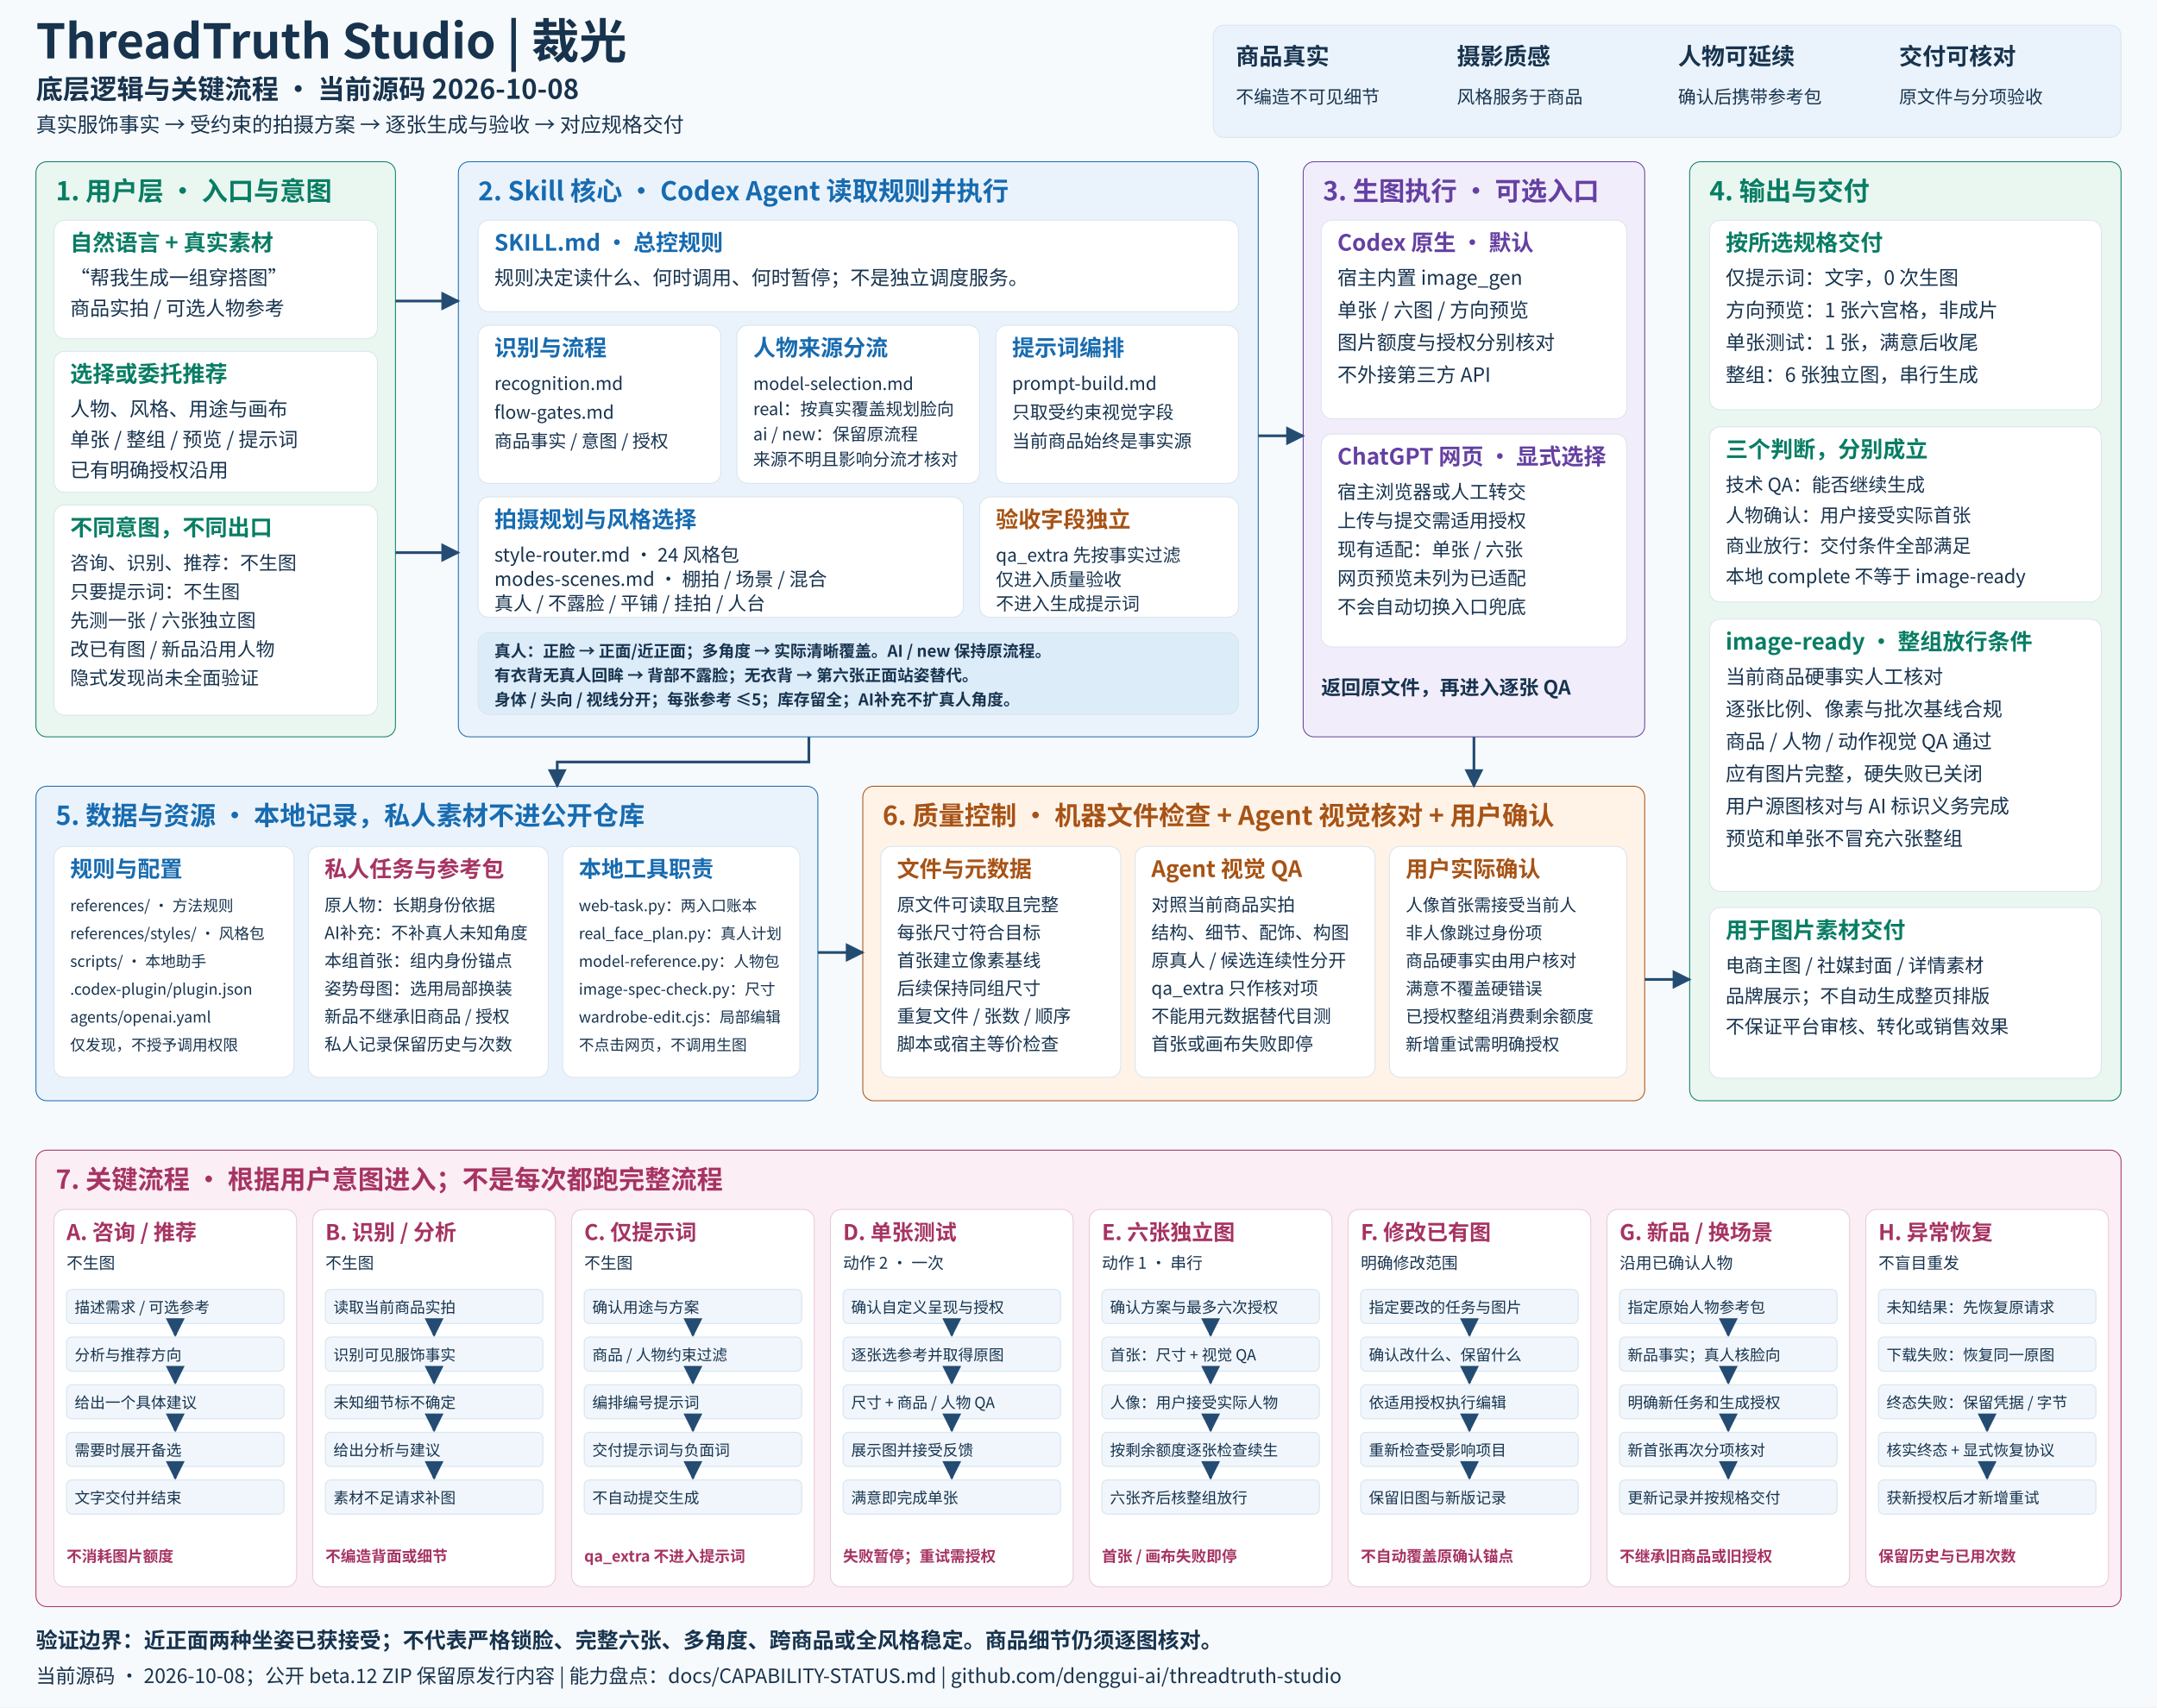
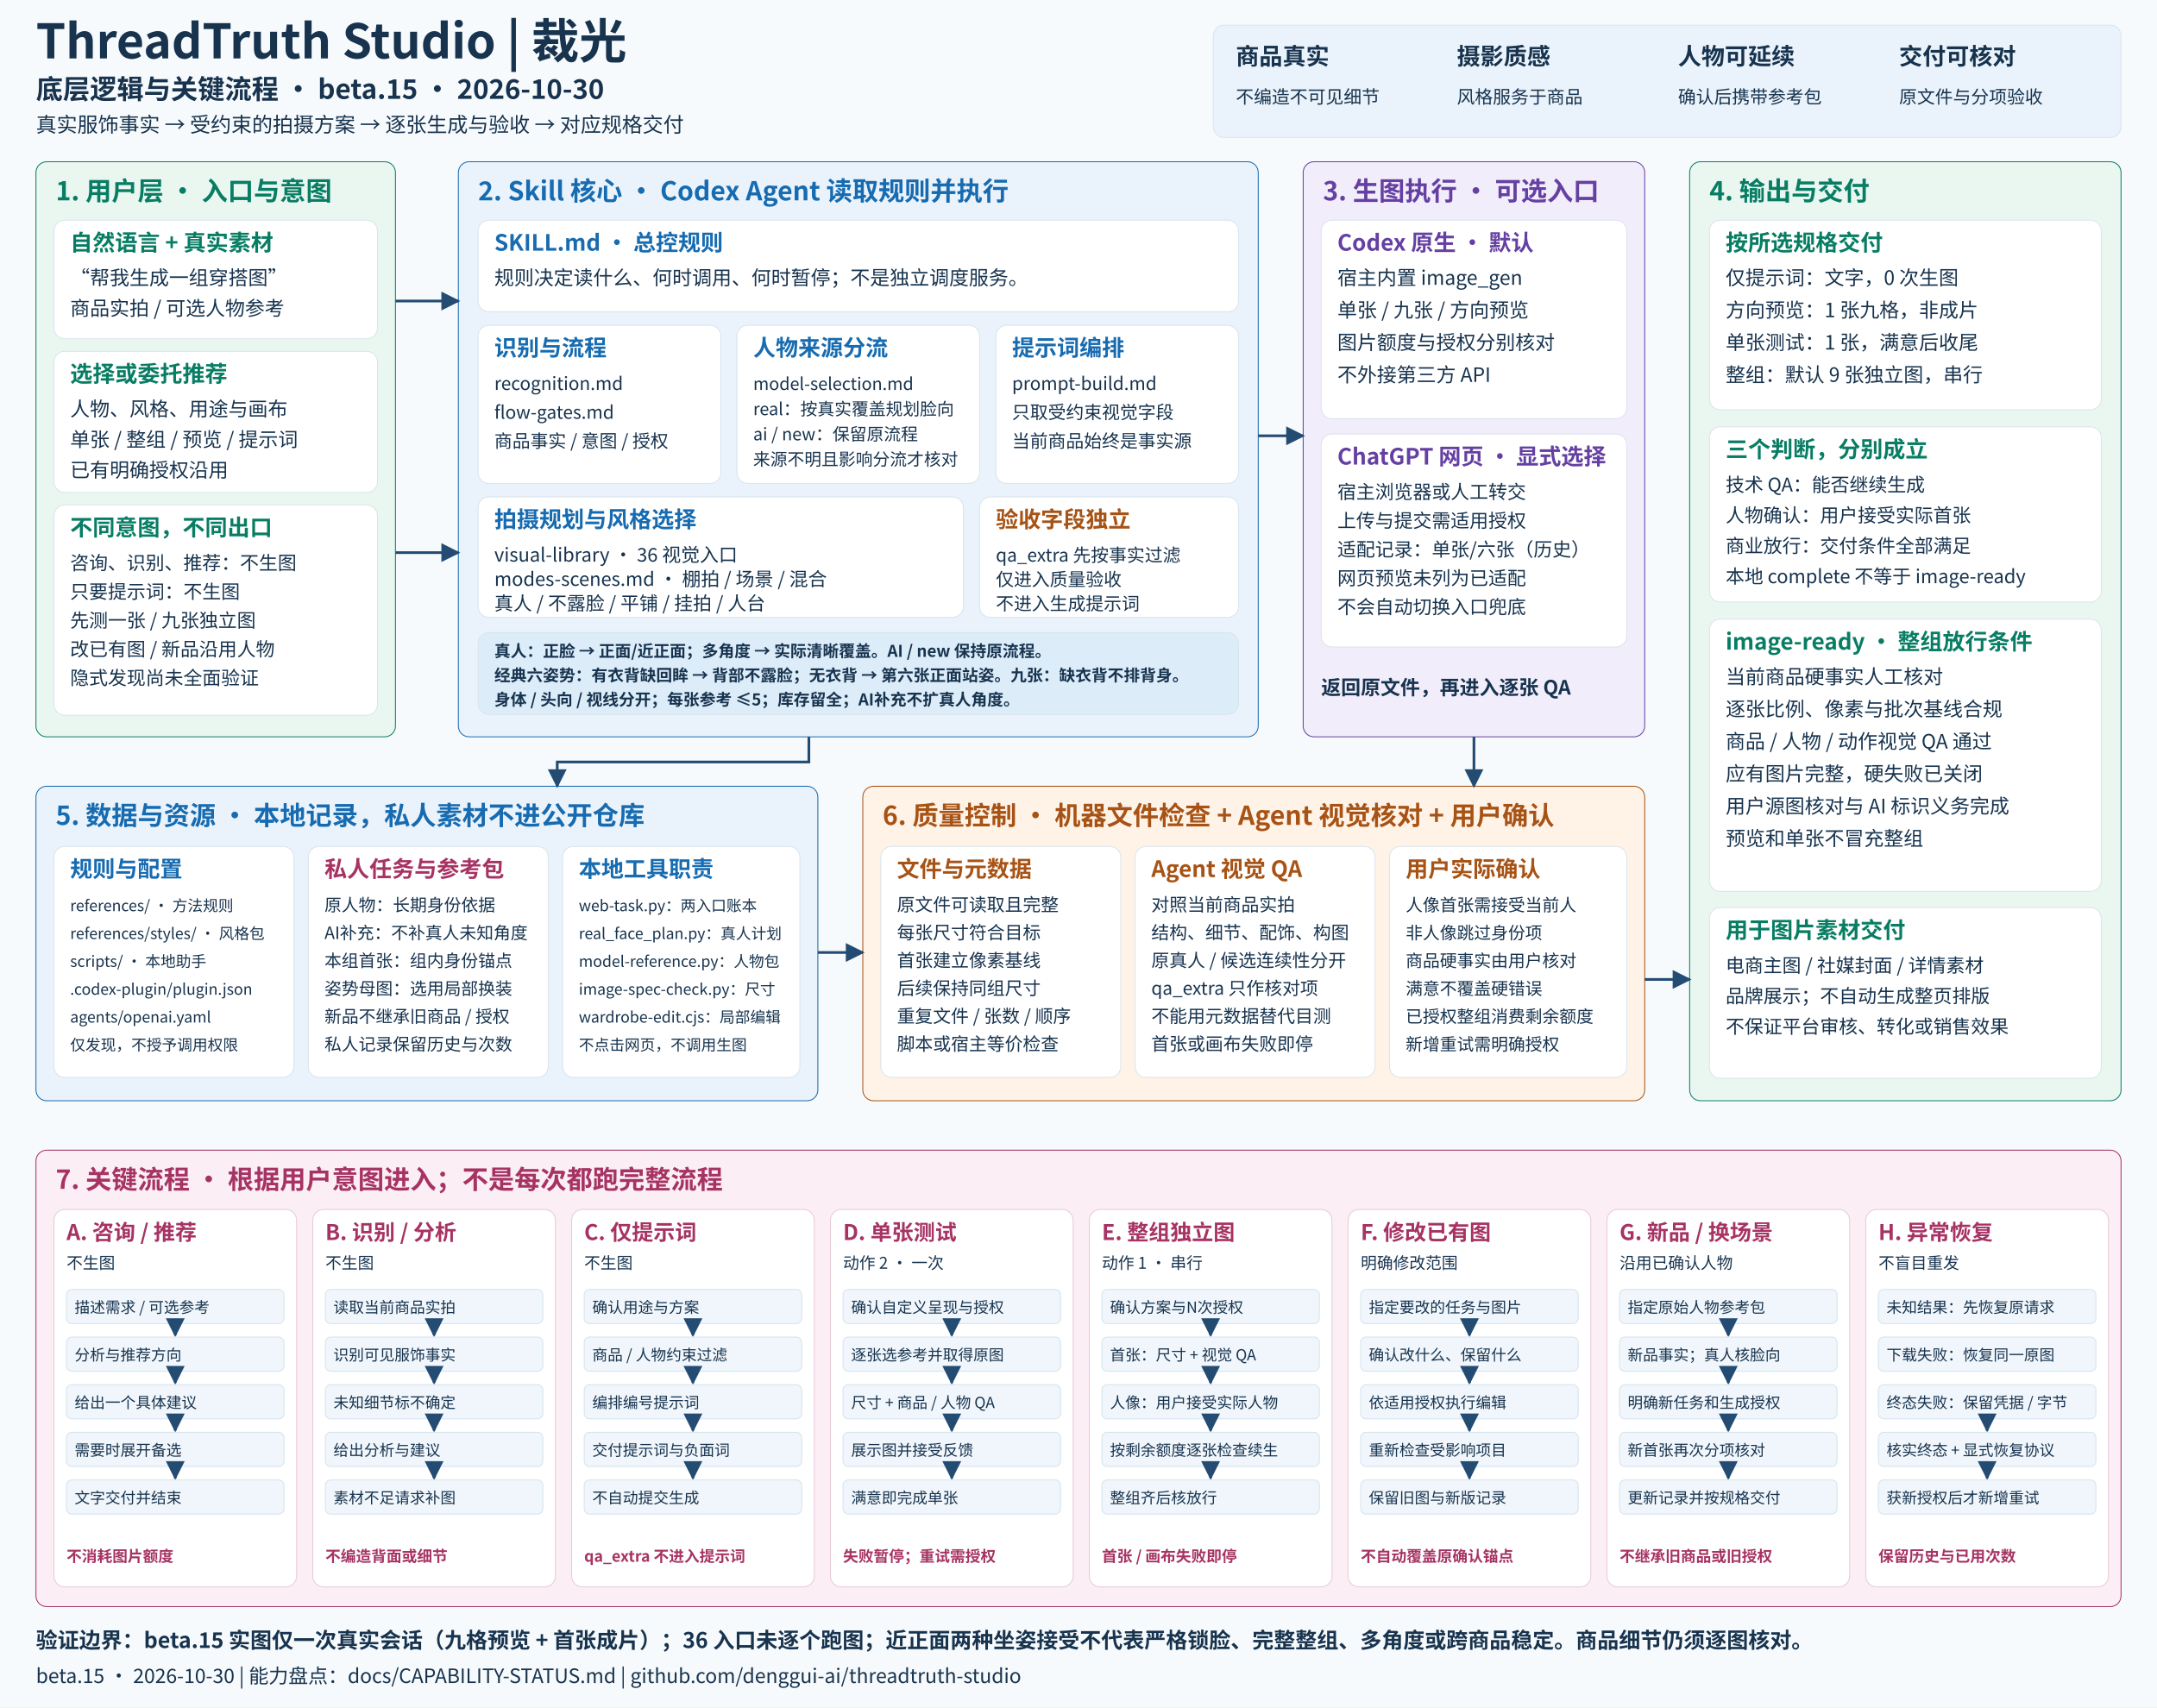
<svg xmlns="http://www.w3.org/2000/svg" width="2400" height="1900" viewBox="0 0 2400 1900" role="img" aria-labelledby="title desc">
  <defs>
    <marker id="arrow" viewBox="0 0 10 10" refX="9" refY="5" markerWidth="7" markerHeight="7" orient="auto-start-reverse">
      <path d="M 0 0 L 10 5 L 0 10 z" fill="#244c73" />
    </marker>
  </defs>
  <style>text{font-family:"PingFang SC","Microsoft YaHei","Noto Sans CJK SC",Arial,sans-serif;fill:#17334e} .title{font-weight:700} .muted{fill:#496177}</style>
  <rect width="2400" height="1900" fill="#f7fafc" />
  <text x="40" y="65" font-size="53" data-maxwidth="2320" class="title">ThreadTruth Studio | 裁光</text>
-   <text x="40" y="110" font-size="30" data-maxwidth="2320" class="title">底层逻辑与关键流程  ·  当前源码 2026-10-08</text>
+   <text x="40" y="110" font-size="30" data-maxwidth="2320" class="title">底层逻辑与关键流程  ·  beta.15 · 2026-10-30</text>
  <text x="40" y="147" font-size="23" data-maxwidth="2320" class="">真实服饰事实 → 受约束的拍摄方案 → 逐张生成与验收 → 对应规格交付</text>
  <rect x="1350" y="28" width="1010" height="125" rx="12" fill="#eaf3fb" stroke="#d9e4ec" />
  <text x="1375" y="72" font-size="26" data-maxwidth="985" class="title">商品真实</text>
  <text x="1375" y="115" font-size="20" data-maxwidth="985" class="">不编造不可见细节</text>
  <text x="1621" y="72" font-size="26" data-maxwidth="739" class="title">摄影质感</text>
  <text x="1621" y="115" font-size="20" data-maxwidth="739" class="">风格服务于商品</text>
  <text x="1867" y="72" font-size="26" data-maxwidth="493" class="title">人物可延续</text>
  <text x="1867" y="115" font-size="20" data-maxwidth="493" class="">确认后携带参考包</text>
  <text x="2113" y="72" font-size="26" data-maxwidth="247" class="title">交付可核对</text>
  <text x="2113" y="115" font-size="20" data-maxwidth="247" class="">原文件与分项验收</text>
  <rect x="40" y="180" width="400" height="640" rx="12" fill="#eaf7f1" stroke="#087d64" />
  <text x="62" y="223" font-size="29" data-maxwidth="356" class="title" style="fill:#087d64">1. 用户层 · 入口与意图</text>
  <rect x="60" y="245" width="360" height="132" rx="12" fill="#fff" stroke="#d9e4ec" />
  <text x="78" y="279" font-size="25" data-maxwidth="324" class="title" style="fill:#087d64">自然语言 + 真实素材</text>
  <text x="78" y="317" font-size="22" data-maxwidth="324" class="">“帮我生成一组穿搭图”</text>
  <text x="78" y="351" font-size="22" data-maxwidth="324" class="">商品实拍 / 可选人物参考</text>
  <rect x="60" y="391" width="360" height="157" rx="12" fill="#fff" stroke="#d9e4ec" />
  <text x="78" y="425" font-size="25" data-maxwidth="324" class="title" style="fill:#087d64">选择或委托推荐</text>
  <text x="78" y="463" font-size="22" data-maxwidth="324" class="">人物、风格、用途与画布</text>
  <text x="78" y="497" font-size="22" data-maxwidth="324" class="">单张 / 整组 / 预览 / 提示词</text>
  <text x="78" y="531" font-size="22" data-maxwidth="324" class="">已有明确授权沿用</text>
  <rect x="60" y="562" width="360" height="234" rx="12" fill="#fff" stroke="#d9e4ec" />
  <text x="78" y="596" font-size="25" data-maxwidth="324" class="title" style="fill:#087d64">不同意图，不同出口</text>
  <text x="78" y="634" font-size="21" data-maxwidth="324" class="">咨询、识别、推荐：不生图</text>
  <text x="78" y="666" font-size="21" data-maxwidth="324" class="">只要提示词：不生图</text>
-   <text x="78" y="698" font-size="21" data-maxwidth="324" class="">先测一张 / 六张独立图</text>
+   <text x="78" y="698" font-size="21" data-maxwidth="324" class="">先测一张 / 九张独立图</text>
  <text x="78" y="730" font-size="21" data-maxwidth="324" class="">改已有图 / 新品沿用人物</text>
  <text x="78" y="762" font-size="21" data-maxwidth="324" class="">隐式发现尚未全面验证</text>
  <rect x="510" y="180" width="890" height="640" rx="12" fill="#eaf3fb" stroke="#176bb0" />
  <text x="532" y="223" font-size="29" data-maxwidth="846" class="title" style="fill:#176bb0">2. Skill 核心 · Codex Agent 读取规则并执行</text>
  <rect x="532" y="245" width="846" height="102" rx="12" fill="#fff" stroke="#d9e4ec" />
  <text x="550" y="279" font-size="25" data-maxwidth="810" class="title" style="fill:#176bb0">SKILL.md · 总控规则</text>
  <text x="550" y="317" font-size="22" data-maxwidth="810" class="">规则决定读什么、何时调用、何时暂停；不是独立调度服务。</text>
  <rect x="532" y="362" width="270" height="176" rx="12" fill="#fff" stroke="#d9e4ec" />
  <text x="550" y="396" font-size="25" data-maxwidth="234" class="title" style="fill:#176bb0">识别与流程</text>
  <text x="550" y="434" font-size="20" data-maxwidth="234" class="">recognition.md</text>
  <text x="550" y="466" font-size="20" data-maxwidth="234" class="">flow-gates.md</text>
  <text x="550" y="498" font-size="20" data-maxwidth="234" class="">商品事实 / 意图 / 授权</text>
  <rect x="820" y="362" width="270" height="176" rx="12" fill="#fff" stroke="#d9e4ec" />
  <text x="838" y="396" font-size="25" data-maxwidth="234" class="title" style="fill:#176bb0">人物来源分流</text>
  <text x="838" y="434" font-size="19" data-maxwidth="234" class="">model-selection.md</text>
  <text x="838" y="462" font-size="19" data-maxwidth="234" class="">real：按真实覆盖规划脸向</text>
  <text x="838" y="490" font-size="19" data-maxwidth="234" class="">ai / new：保留原流程</text>
  <text x="838" y="518" font-size="19" data-maxwidth="234" class="">来源不明且影响分流才核对</text>
  <rect x="1108" y="362" width="270" height="176" rx="12" fill="#fff" stroke="#d9e4ec" />
  <text x="1126" y="396" font-size="25" data-maxwidth="234" class="title" style="fill:#176bb0">提示词编排</text>
  <text x="1126" y="434" font-size="20" data-maxwidth="234" class="">prompt-build.md</text>
  <text x="1126" y="466" font-size="20" data-maxwidth="234" class="">只取受约束视觉字段</text>
  <text x="1126" y="498" font-size="20" data-maxwidth="234" class="">当前商品始终是事实源</text>
  <rect x="532" y="553" width="540" height="134" rx="12" fill="#fff" stroke="#d9e4ec" />
  <text x="550" y="587" font-size="25" data-maxwidth="504" class="title" style="fill:#176bb0">拍摄规划与风格选择</text>
-   <text x="550" y="625" font-size="21" data-maxwidth="504" class="">style-router.md · 24 风格包</text>
+   <text x="550" y="625" font-size="21" data-maxwidth="504" class="">visual-library · 36 视觉入口</text>
  <text x="550" y="652" font-size="21" data-maxwidth="504" class="">modes-scenes.md · 棚拍 / 场景 / 混合</text>
  <text x="550" y="679" font-size="21" data-maxwidth="504" class="">真人 / 不露脸 / 平铺 / 挂拍 / 人台</text>
  <rect x="1090" y="553" width="288" height="134" rx="12" fill="#fff" stroke="#d9e4ec" />
  <text x="1108" y="587" font-size="25" data-maxwidth="252" class="title" style="fill:#a75315">验收字段独立</text>
  <text x="1108" y="625" font-size="20" data-maxwidth="252" class="">qa_extra 先按事实过滤</text>
  <text x="1108" y="652" font-size="20" data-maxwidth="252" class="">仅进入质量验收</text>
  <text x="1108" y="679" font-size="20" data-maxwidth="252" class="">不进入生成提示词</text>
  <rect x="532" y="704" width="846" height="91" rx="12" fill="#dcecf9" stroke="#d9e4ec" />
  <text x="550" y="731" font-size="18" data-maxwidth="810" class="title">真人：正脸 → 正面/近正面；多角度 → 实际清晰覆盖。AI / new 保持原流程。</text>
-   <text x="550" y="758" font-size="18" data-maxwidth="810" class="title">有衣背无真人回眸 → 背部不露脸；无衣背 → 第六张正面站姿替代。</text>
+   <text x="550" y="758" font-size="18" data-maxwidth="810" class="title">经典六姿势：有衣背缺回眸 → 背部不露脸；无衣背 → 第六张正面站姿。九张：缺衣背不排背身。</text>
  <text x="550" y="785" font-size="18" data-maxwidth="810" class="title">身体 / 头向 / 视线分开；每张参考 ≤5；库存留全；AI补充不扩真人角度。</text>
  <rect x="1450" y="180" width="380" height="640" rx="12" fill="#f2edfb" stroke="#6540a2" />
  <text x="1472" y="223" font-size="29" data-maxwidth="336" class="title" style="fill:#6540a2">3. 生图执行 · 可选入口</text>
  <rect x="1470" y="245" width="340" height="221" rx="12" fill="#fff" stroke="#d9e4ec" />
  <text x="1488" y="279" font-size="25" data-maxwidth="304" class="title" style="fill:#6540a2">Codex 原生 · 默认</text>
  <text x="1488" y="317" font-size="22" data-maxwidth="304" class="">宿主内置 image_gen</text>
-   <text x="1488" y="353" font-size="22" data-maxwidth="304" class="">单张 / 六图 / 方向预览</text>
+   <text x="1488" y="353" font-size="22" data-maxwidth="304" class="">单张 / 九张 / 方向预览</text>
  <text x="1488" y="389" font-size="22" data-maxwidth="304" class="">图片额度与授权分别核对</text>
  <text x="1488" y="425" font-size="22" data-maxwidth="304" class="">不外接第三方 API</text>
  <rect x="1470" y="483" width="340" height="237" rx="12" fill="#fff" stroke="#d9e4ec" />
  <text x="1488" y="517" font-size="25" data-maxwidth="304" class="title" style="fill:#6540a2">ChatGPT 网页 · 显式选择</text>
  <text x="1488" y="555" font-size="21" data-maxwidth="304" class="">宿主浏览器或人工转交</text>
  <text x="1488" y="587" font-size="21" data-maxwidth="304" class="">上传与提交需适用授权</text>
-   <text x="1488" y="619" font-size="21" data-maxwidth="304" class="">现有适配：单张 / 六张</text>
+   <text x="1488" y="619" font-size="21" data-maxwidth="304" class="">适配记录：单张/六张（历史）</text>
  <text x="1488" y="651" font-size="21" data-maxwidth="304" class="">网页预览未列为已适配</text>
  <text x="1488" y="683" font-size="21" data-maxwidth="304" class="">不会自动切换入口兜底</text>
  <text x="1470" y="773" font-size="22" data-maxwidth="890" class="title">返回原文件，再进入逐张 QA</text>
  <rect x="1880" y="180" width="480" height="1045" rx="12" fill="#eaf7f1" stroke="#087d64" />
  <text x="1902" y="223" font-size="29" data-maxwidth="436" class="title" style="fill:#087d64">4. 输出与交付</text>
  <rect x="1902" y="245" width="436" height="211" rx="12" fill="#fff" stroke="#d9e4ec" />
  <text x="1920" y="279" font-size="25" data-maxwidth="400" class="title" style="fill:#087d64">按所选规格交付</text>
  <text x="1920" y="317" font-size="22" data-maxwidth="400" class="">仅提示词：文字，0 次生图</text>
-   <text x="1920" y="353" font-size="22" data-maxwidth="400" class="">方向预览：1 张六宫格，非成片</text>
+   <text x="1920" y="353" font-size="22" data-maxwidth="400" class="">方向预览：1 张九格，非成片</text>
  <text x="1920" y="389" font-size="22" data-maxwidth="400" class="">单张测试：1 张，满意后收尾</text>
-   <text x="1920" y="425" font-size="22" data-maxwidth="400" class="">整组：6 张独立图，串行生成</text>
+   <text x="1920" y="425" font-size="22" data-maxwidth="400" class="">整组：默认 9 张独立图，串行</text>
  <rect x="1902" y="475" width="436" height="195" rx="12" fill="#fff" stroke="#d9e4ec" />
  <text x="1920" y="509" font-size="25" data-maxwidth="400" class="title" style="fill:#087d64">三个判断，分别成立</text>
  <text x="1920" y="547" font-size="21" data-maxwidth="400" class="">技术 QA：能否继续生成</text>
  <text x="1920" y="581" font-size="21" data-maxwidth="400" class="">人物确认：用户接受实际首张</text>
  <text x="1920" y="615" font-size="21" data-maxwidth="400" class="">商业放行：交付条件全部满足</text>
  <text x="1920" y="649" font-size="21" data-maxwidth="400" class="">本地 complete 不等于 image-ready</text>
  <rect x="1902" y="689" width="436" height="303" rx="12" fill="#fff" stroke="#d9e4ec" />
  <text x="1920" y="723" font-size="25" data-maxwidth="400" class="title" style="fill:#087d64">image-ready · 整组放行条件</text>
  <text x="1920" y="761" font-size="22" data-maxwidth="400" class="">当前商品硬事实人工核对</text>
  <text x="1920" y="797" font-size="22" data-maxwidth="400" class="">逐张比例、像素与批次基线合规</text>
  <text x="1920" y="833" font-size="22" data-maxwidth="400" class="">商品 / 人物 / 动作视觉 QA 通过</text>
  <text x="1920" y="869" font-size="22" data-maxwidth="400" class="">应有图片完整，硬失败已关闭</text>
  <text x="1920" y="905" font-size="22" data-maxwidth="400" class="">用户源图核对与 AI 标识义务完成</text>
-   <text x="1920" y="941" font-size="22" data-maxwidth="400" class="">预览和单张不冒充六张整组</text>
+   <text x="1920" y="941" font-size="22" data-maxwidth="400" class="">预览和单张不冒充整组</text>
  <rect x="1902" y="1010" width="436" height="190" rx="12" fill="#fff" stroke="#d9e4ec" />
  <text x="1920" y="1044" font-size="25" data-maxwidth="400" class="title" style="fill:#087d64">用于图片素材交付</text>
  <text x="1920" y="1082" font-size="21" data-maxwidth="400" class="">电商主图 / 社媒封面 / 详情素材</text>
  <text x="1920" y="1116" font-size="21" data-maxwidth="400" class="">品牌展示；不自动生成整页排版</text>
  <text x="1920" y="1150" font-size="21" data-maxwidth="400" class="">不保证平台审核、转化或销售效果</text>
  <rect x="40" y="875" width="870" height="350" rx="12" fill="#eaf3fb" stroke="#176bb0" />
  <text x="62" y="918" font-size="29" data-maxwidth="826" class="title" style="fill:#176bb0">5. 数据与资源 · 本地记录，私人素材不进公开仓库</text>
  <rect x="60" y="942" width="267" height="257" rx="12" fill="#fff" stroke="#d9e4ec" />
  <text x="78" y="976" font-size="25" data-maxwidth="231" class="title" style="fill:#176bb0">规则与配置</text>
  <text x="78" y="1014" font-size="17" data-maxwidth="231" class="">references/ · 方法规则</text>
  <text x="78" y="1045" font-size="17" data-maxwidth="231" class="">references/styles/ · 风格包</text>
  <text x="78" y="1076" font-size="17" data-maxwidth="231" class="">scripts/ · 本地助手</text>
  <text x="78" y="1107" font-size="17" data-maxwidth="231" class="">.codex-plugin/plugin.json</text>
  <text x="78" y="1138" font-size="17" data-maxwidth="231" class="">agents/openai.yaml</text>
  <text x="78" y="1169" font-size="17" data-maxwidth="231" class="">仅发现，不授予调用权限</text>
  <rect x="343" y="942" width="267" height="257" rx="12" fill="#fff" stroke="#d9e4ec" />
  <text x="361" y="976" font-size="25" data-maxwidth="231" class="title" style="fill:#a63363">私人任务与参考包</text>
  <text x="361" y="1014" font-size="19" data-maxwidth="231" class="">原人物：长期身份依据</text>
  <text x="361" y="1045" font-size="19" data-maxwidth="231" class="">AI补充：不补真人未知角度</text>
  <text x="361" y="1076" font-size="19" data-maxwidth="231" class="">本组首张：组内身份锚点</text>
  <text x="361" y="1107" font-size="19" data-maxwidth="231" class="">姿势母图：选用局部换装</text>
  <text x="361" y="1138" font-size="19" data-maxwidth="231" class="">新品不继承旧商品 / 授权</text>
  <text x="361" y="1169" font-size="19" data-maxwidth="231" class="">私人记录保留历史与次数</text>
  <rect x="626" y="942" width="264" height="257" rx="12" fill="#fff" stroke="#d9e4ec" />
  <text x="644" y="976" font-size="25" data-maxwidth="228" class="title" style="fill:#176bb0">本地工具职责</text>
  <text x="644" y="1014" font-size="17" data-maxwidth="228" class="">web-task.py：两入口账本</text>
  <text x="644" y="1045" font-size="17" data-maxwidth="228" class="">real_face_plan.py：真人计划</text>
  <text x="644" y="1076" font-size="17" data-maxwidth="228" class="">model-reference.py：人物包</text>
  <text x="644" y="1107" font-size="17" data-maxwidth="228" class="">image-spec-check.py：尺寸</text>
  <text x="644" y="1138" font-size="17" data-maxwidth="228" class="">wardrobe-edit.cjs：局部编辑</text>
  <text x="644" y="1169" font-size="17" data-maxwidth="228" class="">不点击网页，不调用生图</text>
  <rect x="960" y="875" width="870" height="350" rx="12" fill="#fff3e8" stroke="#a75315" />
  <text x="982" y="918" font-size="29" data-maxwidth="826" class="title" style="fill:#a75315">6. 质量控制 · 机器文件检查 + Agent 视觉核对 + 用户确认</text>
  <rect x="980" y="942" width="267" height="257" rx="12" fill="#fff" stroke="#d9e4ec" />
  <text x="998" y="976" font-size="25" data-maxwidth="231" class="title" style="fill:#a75315">文件与元数据</text>
  <text x="998" y="1014" font-size="20" data-maxwidth="231" class="">原文件可读取且完整</text>
  <text x="998" y="1045" font-size="20" data-maxwidth="231" class="">每张尺寸符合目标</text>
  <text x="998" y="1076" font-size="20" data-maxwidth="231" class="">首张建立像素基线</text>
  <text x="998" y="1107" font-size="20" data-maxwidth="231" class="">后续保持同组尺寸</text>
  <text x="998" y="1138" font-size="20" data-maxwidth="231" class="">重复文件 / 张数 / 顺序</text>
  <text x="998" y="1169" font-size="20" data-maxwidth="231" class="">脚本或宿主等价检查</text>
  <rect x="1263" y="942" width="267" height="257" rx="12" fill="#fff" stroke="#d9e4ec" />
  <text x="1281" y="976" font-size="25" data-maxwidth="231" class="title" style="fill:#a75315">Agent 视觉 QA</text>
  <text x="1281" y="1014" font-size="20" data-maxwidth="231" class="">对照当前商品实拍</text>
  <text x="1281" y="1045" font-size="20" data-maxwidth="231" class="">结构、细节、配饰、构图</text>
  <text x="1281" y="1076" font-size="20" data-maxwidth="231" class="">原真人 / 候选连续性分开</text>
  <text x="1281" y="1107" font-size="20" data-maxwidth="231" class="">qa_extra 只作核对项</text>
  <text x="1281" y="1138" font-size="20" data-maxwidth="231" class="">不能用元数据替代目测</text>
  <text x="1281" y="1169" font-size="20" data-maxwidth="231" class="">首张或画布失败即停</text>
  <rect x="1546" y="942" width="264" height="257" rx="12" fill="#fff" stroke="#d9e4ec" />
  <text x="1564" y="976" font-size="25" data-maxwidth="228" class="title" style="fill:#a75315">用户实际确认</text>
  <text x="1564" y="1014" font-size="19" data-maxwidth="228" class="">人像首张需接受当前人</text>
  <text x="1564" y="1045" font-size="19" data-maxwidth="228" class="">非人像跳过身份项</text>
  <text x="1564" y="1076" font-size="19" data-maxwidth="228" class="">商品硬事实由用户核对</text>
  <text x="1564" y="1107" font-size="19" data-maxwidth="228" class="">满意不覆盖硬错误</text>
  <text x="1564" y="1138" font-size="19" data-maxwidth="228" class="">已授权整组消费剩余额度</text>
  <text x="1564" y="1169" font-size="19" data-maxwidth="228" class="">新增重试需明确授权</text>
  <polyline points="440,335 510,335" fill="none" stroke="#244c73" stroke-width="3" marker-end="url(#arrow)" />
  <polyline points="440,615 510,615" fill="none" stroke="#244c73" stroke-width="3" marker-end="url(#arrow)" />
  <polyline points="1400,485 1450,485" fill="none" stroke="#244c73" stroke-width="3" marker-end="url(#arrow)" />
  <polyline points="1640,820 1640,875" fill="none" stroke="#244c73" stroke-width="3" marker-end="url(#arrow)" />
  <polyline points="1830,1090 1880,1090" fill="none" stroke="#244c73" stroke-width="3" marker-end="url(#arrow)" />
  <polyline points="900,820 900,848 620,848 620,875" fill="none" stroke="#244c73" stroke-width="3" marker-end="url(#arrow)" />
  <polyline points="910,1060 960,1060" fill="none" stroke="#244c73" stroke-width="3" marker-end="url(#arrow)" />
  <rect x="40" y="1280" width="2320" height="508" rx="12" fill="#fbeef4" stroke="#a63363" />
  <text x="62" y="1323" font-size="29" data-maxwidth="2276" class="title" style="fill:#a63363">7. 关键流程 · 根据用户意图进入；不是每次都跑完整流程</text>
  <rect x="60" y="1346" width="270" height="420" rx="12" fill="#fff" stroke="#e7cbd8" />
  <text x="74" y="1380" font-size="24" data-maxwidth="2286" class="title" style="fill:#a63363">A. 咨询 / 推荐</text>
  <text x="74" y="1412" font-size="18" data-maxwidth="2286" class="">不生图</text>
  <rect x="74" y="1435" width="242" height="38" rx="6" fill="#f0f6fb" stroke="#d4e3ee" />
  <text x="83" y="1461" font-size="17" data-maxwidth="224" class="">描述需求 / 可选参考</text>
  <polyline points="195,1473 195,1486" fill="none" stroke="#244c73" stroke-width="3" marker-end="url(#arrow)" />
  <rect x="74" y="1488" width="242" height="38" rx="6" fill="#f0f6fb" stroke="#d4e3ee" />
  <text x="83" y="1514" font-size="17" data-maxwidth="224" class="">分析与推荐方向</text>
  <polyline points="195,1526 195,1539" fill="none" stroke="#244c73" stroke-width="3" marker-end="url(#arrow)" />
  <rect x="74" y="1541" width="242" height="38" rx="6" fill="#f0f6fb" stroke="#d4e3ee" />
  <text x="83" y="1567" font-size="17" data-maxwidth="224" class="">给出一个具体建议</text>
  <polyline points="195,1579 195,1592" fill="none" stroke="#244c73" stroke-width="3" marker-end="url(#arrow)" />
  <rect x="74" y="1594" width="242" height="38" rx="6" fill="#f0f6fb" stroke="#d4e3ee" />
  <text x="83" y="1620" font-size="17" data-maxwidth="224" class="">需要时展开备选</text>
  <polyline points="195,1632 195,1645" fill="none" stroke="#244c73" stroke-width="3" marker-end="url(#arrow)" />
  <rect x="74" y="1647" width="242" height="38" rx="6" fill="#f0f6fb" stroke="#d4e3ee" />
  <text x="83" y="1673" font-size="17" data-maxwidth="224" class="">文字交付并结束</text>
  <text x="74" y="1738" font-size="17" data-maxwidth="242" class="title" style="fill:#a63363">不消耗图片额度</text>
  <rect x="348" y="1346" width="270" height="420" rx="12" fill="#fff" stroke="#e7cbd8" />
  <text x="362" y="1380" font-size="24" data-maxwidth="1998" class="title" style="fill:#a63363">B. 识别 / 分析</text>
  <text x="362" y="1412" font-size="18" data-maxwidth="1998" class="">不生图</text>
  <rect x="362" y="1435" width="242" height="38" rx="6" fill="#f0f6fb" stroke="#d4e3ee" />
  <text x="371" y="1461" font-size="17" data-maxwidth="224" class="">读取当前商品实拍</text>
  <polyline points="483,1473 483,1486" fill="none" stroke="#244c73" stroke-width="3" marker-end="url(#arrow)" />
  <rect x="362" y="1488" width="242" height="38" rx="6" fill="#f0f6fb" stroke="#d4e3ee" />
  <text x="371" y="1514" font-size="17" data-maxwidth="224" class="">识别可见服饰事实</text>
  <polyline points="483,1526 483,1539" fill="none" stroke="#244c73" stroke-width="3" marker-end="url(#arrow)" />
  <rect x="362" y="1541" width="242" height="38" rx="6" fill="#f0f6fb" stroke="#d4e3ee" />
  <text x="371" y="1567" font-size="17" data-maxwidth="224" class="">未知细节标不确定</text>
  <polyline points="483,1579 483,1592" fill="none" stroke="#244c73" stroke-width="3" marker-end="url(#arrow)" />
  <rect x="362" y="1594" width="242" height="38" rx="6" fill="#f0f6fb" stroke="#d4e3ee" />
  <text x="371" y="1620" font-size="17" data-maxwidth="224" class="">给出分析与建议</text>
  <polyline points="483,1632 483,1645" fill="none" stroke="#244c73" stroke-width="3" marker-end="url(#arrow)" />
  <rect x="362" y="1647" width="242" height="38" rx="6" fill="#f0f6fb" stroke="#d4e3ee" />
  <text x="371" y="1673" font-size="17" data-maxwidth="224" class="">素材不足请求补图</text>
  <text x="362" y="1738" font-size="17" data-maxwidth="242" class="title" style="fill:#a63363">不编造背面或细节</text>
  <rect x="636" y="1346" width="270" height="420" rx="12" fill="#fff" stroke="#e7cbd8" />
  <text x="650" y="1380" font-size="24" data-maxwidth="1710" class="title" style="fill:#a63363">C. 仅提示词</text>
  <text x="650" y="1412" font-size="18" data-maxwidth="1710" class="">不生图</text>
  <rect x="650" y="1435" width="242" height="38" rx="6" fill="#f0f6fb" stroke="#d4e3ee" />
  <text x="659" y="1461" font-size="17" data-maxwidth="224" class="">确认用途与方案</text>
  <polyline points="771,1473 771,1486" fill="none" stroke="#244c73" stroke-width="3" marker-end="url(#arrow)" />
  <rect x="650" y="1488" width="242" height="38" rx="6" fill="#f0f6fb" stroke="#d4e3ee" />
  <text x="659" y="1514" font-size="17" data-maxwidth="224" class="">商品 / 人物约束过滤</text>
  <polyline points="771,1526 771,1539" fill="none" stroke="#244c73" stroke-width="3" marker-end="url(#arrow)" />
  <rect x="650" y="1541" width="242" height="38" rx="6" fill="#f0f6fb" stroke="#d4e3ee" />
  <text x="659" y="1567" font-size="17" data-maxwidth="224" class="">编排编号提示词</text>
  <polyline points="771,1579 771,1592" fill="none" stroke="#244c73" stroke-width="3" marker-end="url(#arrow)" />
  <rect x="650" y="1594" width="242" height="38" rx="6" fill="#f0f6fb" stroke="#d4e3ee" />
  <text x="659" y="1620" font-size="17" data-maxwidth="224" class="">交付提示词与负面词</text>
  <polyline points="771,1632 771,1645" fill="none" stroke="#244c73" stroke-width="3" marker-end="url(#arrow)" />
  <rect x="650" y="1647" width="242" height="38" rx="6" fill="#f0f6fb" stroke="#d4e3ee" />
  <text x="659" y="1673" font-size="17" data-maxwidth="224" class="">不自动提交生成</text>
  <text x="650" y="1738" font-size="17" data-maxwidth="242" class="title" style="fill:#a63363">qa_extra 不进入提示词</text>
  <rect x="924" y="1346" width="270" height="420" rx="12" fill="#fff" stroke="#e7cbd8" />
  <text x="938" y="1380" font-size="24" data-maxwidth="1422" class="title" style="fill:#a63363">D. 单张测试</text>
  <text x="938" y="1412" font-size="18" data-maxwidth="1422" class="">动作 2 · 一次</text>
  <rect x="938" y="1435" width="242" height="38" rx="6" fill="#f0f6fb" stroke="#d4e3ee" />
  <text x="947" y="1461" font-size="17" data-maxwidth="224" class="">确认自定义呈现与授权</text>
  <polyline points="1059,1473 1059,1486" fill="none" stroke="#244c73" stroke-width="3" marker-end="url(#arrow)" />
  <rect x="938" y="1488" width="242" height="38" rx="6" fill="#f0f6fb" stroke="#d4e3ee" />
  <text x="947" y="1514" font-size="17" data-maxwidth="224" class="">逐张选参考并取得原图</text>
  <polyline points="1059,1526 1059,1539" fill="none" stroke="#244c73" stroke-width="3" marker-end="url(#arrow)" />
  <rect x="938" y="1541" width="242" height="38" rx="6" fill="#f0f6fb" stroke="#d4e3ee" />
  <text x="947" y="1567" font-size="17" data-maxwidth="224" class="">尺寸 + 商品 / 人物 QA</text>
  <polyline points="1059,1579 1059,1592" fill="none" stroke="#244c73" stroke-width="3" marker-end="url(#arrow)" />
  <rect x="938" y="1594" width="242" height="38" rx="6" fill="#f0f6fb" stroke="#d4e3ee" />
  <text x="947" y="1620" font-size="17" data-maxwidth="224" class="">展示图并接受反馈</text>
  <polyline points="1059,1632 1059,1645" fill="none" stroke="#244c73" stroke-width="3" marker-end="url(#arrow)" />
  <rect x="938" y="1647" width="242" height="38" rx="6" fill="#f0f6fb" stroke="#d4e3ee" />
  <text x="947" y="1673" font-size="17" data-maxwidth="224" class="">满意即完成单张</text>
  <text x="938" y="1738" font-size="17" data-maxwidth="242" class="title" style="fill:#a63363">失败暂停；重试需授权</text>
  <rect x="1212" y="1346" width="270" height="420" rx="12" fill="#fff" stroke="#e7cbd8" />
-   <text x="1226" y="1380" font-size="24" data-maxwidth="1134" class="title" style="fill:#a63363">E. 六张独立图</text>
+   <text x="1226" y="1380" font-size="24" data-maxwidth="1134" class="title" style="fill:#a63363">E. 整组独立图</text>
  <text x="1226" y="1412" font-size="18" data-maxwidth="1134" class="">动作 1 · 串行</text>
  <rect x="1226" y="1435" width="242" height="38" rx="6" fill="#f0f6fb" stroke="#d4e3ee" />
-   <text x="1235" y="1461" font-size="17" data-maxwidth="224" class="">确认方案与最多六次授权</text>
+   <text x="1235" y="1461" font-size="17" data-maxwidth="224" class="">确认方案与N次授权</text>
  <polyline points="1347,1473 1347,1486" fill="none" stroke="#244c73" stroke-width="3" marker-end="url(#arrow)" />
  <rect x="1226" y="1488" width="242" height="38" rx="6" fill="#f0f6fb" stroke="#d4e3ee" />
  <text x="1235" y="1514" font-size="17" data-maxwidth="224" class="">首张：尺寸 + 视觉 QA</text>
  <polyline points="1347,1526 1347,1539" fill="none" stroke="#244c73" stroke-width="3" marker-end="url(#arrow)" />
  <rect x="1226" y="1541" width="242" height="38" rx="6" fill="#f0f6fb" stroke="#d4e3ee" />
  <text x="1235" y="1567" font-size="17" data-maxwidth="224" class="">人像：用户接受实际人物</text>
  <polyline points="1347,1579 1347,1592" fill="none" stroke="#244c73" stroke-width="3" marker-end="url(#arrow)" />
  <rect x="1226" y="1594" width="242" height="38" rx="6" fill="#f0f6fb" stroke="#d4e3ee" />
  <text x="1235" y="1620" font-size="17" data-maxwidth="224" class="">按剩余额度逐张检查续生</text>
  <polyline points="1347,1632 1347,1645" fill="none" stroke="#244c73" stroke-width="3" marker-end="url(#arrow)" />
  <rect x="1226" y="1647" width="242" height="38" rx="6" fill="#f0f6fb" stroke="#d4e3ee" />
-   <text x="1235" y="1673" font-size="17" data-maxwidth="224" class="">六张齐后核整组放行</text>
+   <text x="1235" y="1673" font-size="17" data-maxwidth="224" class="">整组齐后核放行</text>
  <text x="1226" y="1738" font-size="17" data-maxwidth="242" class="title" style="fill:#a63363">首张 / 画布失败即停</text>
  <rect x="1500" y="1346" width="270" height="420" rx="12" fill="#fff" stroke="#e7cbd8" />
  <text x="1514" y="1380" font-size="24" data-maxwidth="846" class="title" style="fill:#a63363">F. 修改已有图</text>
  <text x="1514" y="1412" font-size="18" data-maxwidth="846" class="">明确修改范围</text>
  <rect x="1514" y="1435" width="242" height="38" rx="6" fill="#f0f6fb" stroke="#d4e3ee" />
  <text x="1523" y="1461" font-size="17" data-maxwidth="224" class="">指定要改的任务与图片</text>
  <polyline points="1635,1473 1635,1486" fill="none" stroke="#244c73" stroke-width="3" marker-end="url(#arrow)" />
  <rect x="1514" y="1488" width="242" height="38" rx="6" fill="#f0f6fb" stroke="#d4e3ee" />
  <text x="1523" y="1514" font-size="17" data-maxwidth="224" class="">确认改什么、保留什么</text>
  <polyline points="1635,1526 1635,1539" fill="none" stroke="#244c73" stroke-width="3" marker-end="url(#arrow)" />
  <rect x="1514" y="1541" width="242" height="38" rx="6" fill="#f0f6fb" stroke="#d4e3ee" />
  <text x="1523" y="1567" font-size="17" data-maxwidth="224" class="">依适用授权执行编辑</text>
  <polyline points="1635,1579 1635,1592" fill="none" stroke="#244c73" stroke-width="3" marker-end="url(#arrow)" />
  <rect x="1514" y="1594" width="242" height="38" rx="6" fill="#f0f6fb" stroke="#d4e3ee" />
  <text x="1523" y="1620" font-size="17" data-maxwidth="224" class="">重新检查受影响项目</text>
  <polyline points="1635,1632 1635,1645" fill="none" stroke="#244c73" stroke-width="3" marker-end="url(#arrow)" />
  <rect x="1514" y="1647" width="242" height="38" rx="6" fill="#f0f6fb" stroke="#d4e3ee" />
  <text x="1523" y="1673" font-size="17" data-maxwidth="224" class="">保留旧图与新版记录</text>
  <text x="1514" y="1738" font-size="17" data-maxwidth="242" class="title" style="fill:#a63363">不自动覆盖原确认锚点</text>
  <rect x="1788" y="1346" width="270" height="420" rx="12" fill="#fff" stroke="#e7cbd8" />
  <text x="1802" y="1380" font-size="24" data-maxwidth="558" class="title" style="fill:#a63363">G. 新品 / 换场景</text>
  <text x="1802" y="1412" font-size="18" data-maxwidth="558" class="">沿用已确认人物</text>
  <rect x="1802" y="1435" width="242" height="38" rx="6" fill="#f0f6fb" stroke="#d4e3ee" />
  <text x="1811" y="1461" font-size="17" data-maxwidth="224" class="">指定原始人物参考包</text>
  <polyline points="1923,1473 1923,1486" fill="none" stroke="#244c73" stroke-width="3" marker-end="url(#arrow)" />
  <rect x="1802" y="1488" width="242" height="38" rx="6" fill="#f0f6fb" stroke="#d4e3ee" />
  <text x="1811" y="1514" font-size="17" data-maxwidth="224" class="">新品事实；真人核脸向</text>
  <polyline points="1923,1526 1923,1539" fill="none" stroke="#244c73" stroke-width="3" marker-end="url(#arrow)" />
  <rect x="1802" y="1541" width="242" height="38" rx="6" fill="#f0f6fb" stroke="#d4e3ee" />
  <text x="1811" y="1567" font-size="17" data-maxwidth="224" class="">明确新任务和生成授权</text>
  <polyline points="1923,1579 1923,1592" fill="none" stroke="#244c73" stroke-width="3" marker-end="url(#arrow)" />
  <rect x="1802" y="1594" width="242" height="38" rx="6" fill="#f0f6fb" stroke="#d4e3ee" />
  <text x="1811" y="1620" font-size="17" data-maxwidth="224" class="">新首张再次分项核对</text>
  <polyline points="1923,1632 1923,1645" fill="none" stroke="#244c73" stroke-width="3" marker-end="url(#arrow)" />
  <rect x="1802" y="1647" width="242" height="38" rx="6" fill="#f0f6fb" stroke="#d4e3ee" />
  <text x="1811" y="1673" font-size="17" data-maxwidth="224" class="">更新记录并按规格交付</text>
  <text x="1802" y="1738" font-size="17" data-maxwidth="242" class="title" style="fill:#a63363">不继承旧商品或旧授权</text>
  <rect x="2076" y="1346" width="270" height="420" rx="12" fill="#fff" stroke="#e7cbd8" />
  <text x="2090" y="1380" font-size="24" data-maxwidth="270" class="title" style="fill:#a63363">H. 异常恢复</text>
  <text x="2090" y="1412" font-size="18" data-maxwidth="270" class="">不盲目重发</text>
  <rect x="2090" y="1435" width="242" height="38" rx="6" fill="#f0f6fb" stroke="#d4e3ee" />
  <text x="2099" y="1461" font-size="17" data-maxwidth="224" class="">未知结果：先恢复原请求</text>
  <rect x="2090" y="1488" width="242" height="38" rx="6" fill="#f0f6fb" stroke="#d4e3ee" />
  <text x="2099" y="1514" font-size="17" data-maxwidth="224" class="">下载失败：恢复同一原图</text>
  <rect x="2090" y="1541" width="242" height="38" rx="6" fill="#f0f6fb" stroke="#d4e3ee" />
  <text x="2099" y="1567" font-size="17" data-maxwidth="224" class="">终态失败：保留凭据 / 字节</text>
  <polyline points="2211,1579 2211,1592" fill="none" stroke="#244c73" stroke-width="3" marker-end="url(#arrow)" />
  <rect x="2090" y="1594" width="242" height="38" rx="6" fill="#f0f6fb" stroke="#d4e3ee" />
  <text x="2099" y="1620" font-size="17" data-maxwidth="224" class="">核实终态 + 显式恢复协议</text>
  <polyline points="2211,1632 2211,1645" fill="none" stroke="#244c73" stroke-width="3" marker-end="url(#arrow)" />
  <rect x="2090" y="1647" width="242" height="38" rx="6" fill="#f0f6fb" stroke="#d4e3ee" />
  <text x="2099" y="1673" font-size="17" data-maxwidth="224" class="">获新授权后才新增重试</text>
  <text x="2090" y="1738" font-size="17" data-maxwidth="242" class="title" style="fill:#a63363">保留历史与已用次数</text>
-   <text x="40" y="1834" font-size="24" data-maxwidth="2320" class="title">验证边界：近正面两种坐姿已获接受；不代表严格锁脸、完整六张、多角度、跨商品或全风格稳定。商品细节仍须逐图核对。</text>
-   <text x="40" y="1873" font-size="22" data-maxwidth="2320" class="">当前源码 · 2026-10-08；公开 beta.12 ZIP 保留原发行内容   |   能力盘点：docs/CAPABILITY-STATUS.md   |   github.com/denggui-ai/threadtruth-studio</text>
+   <text x="40" y="1834" font-size="24" data-maxwidth="2320" class="title">验证边界：beta.15 实图仅一次真实会话（九格预览 + 首张成片）；36 入口未逐个跑图；近正面两种坐姿接受不代表严格锁脸、完整整组、多角度或跨商品稳定。商品细节仍须逐图核对。</text>
+   <text x="40" y="1873" font-size="22" data-maxwidth="2320" class="">beta.15 · 2026-10-30   |   能力盘点：docs/CAPABILITY-STATUS.md   |   github.com/denggui-ai/threadtruth-studio</text>
</svg>
